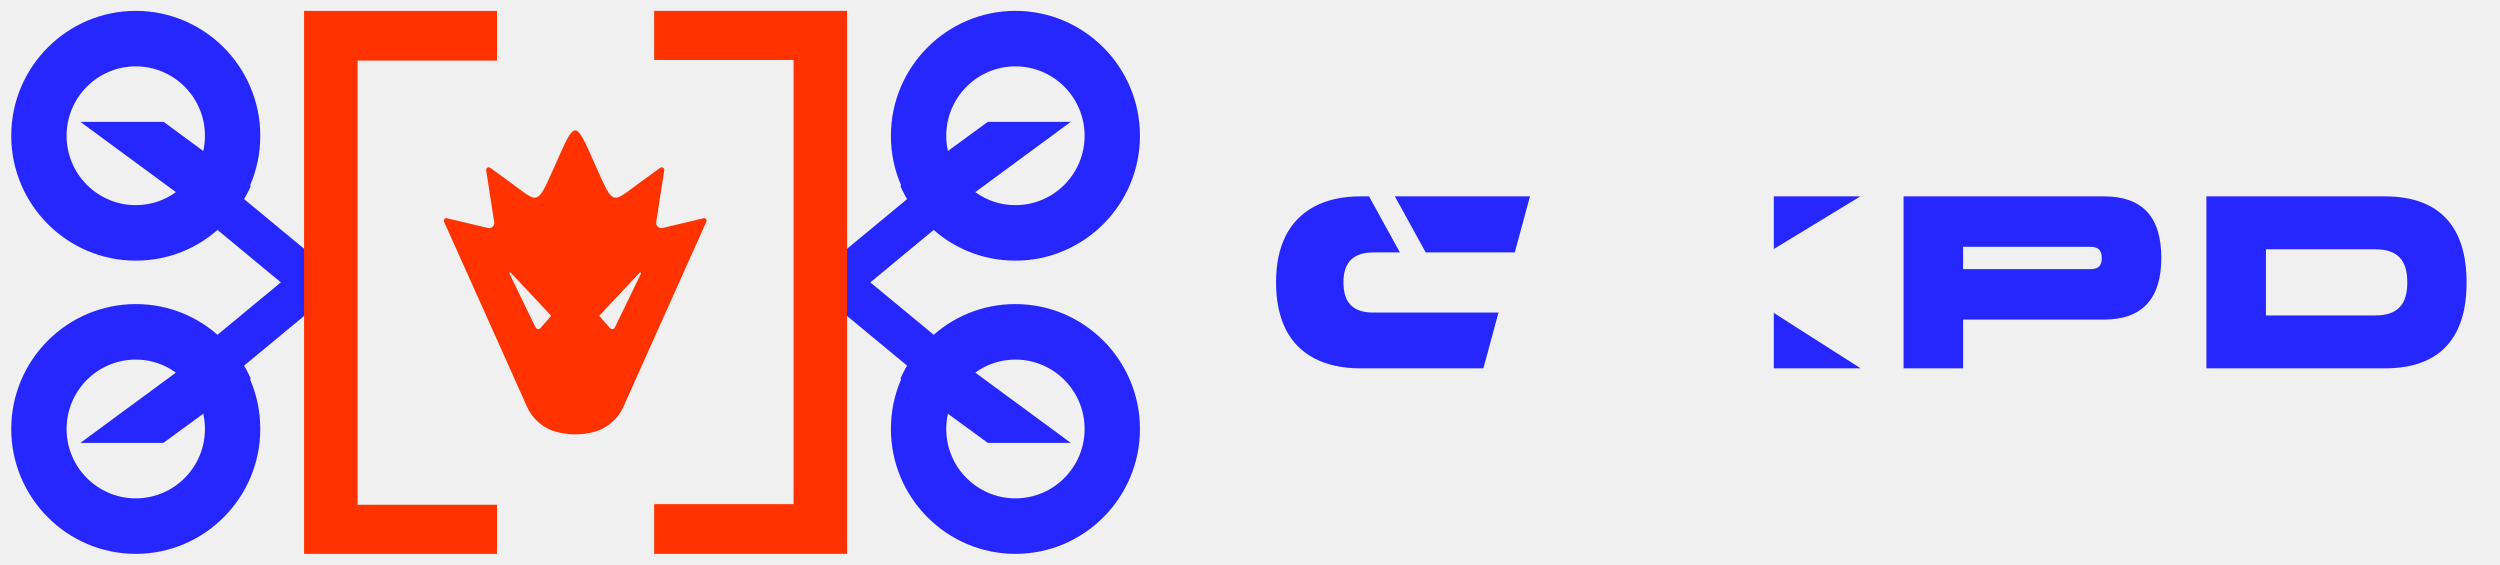
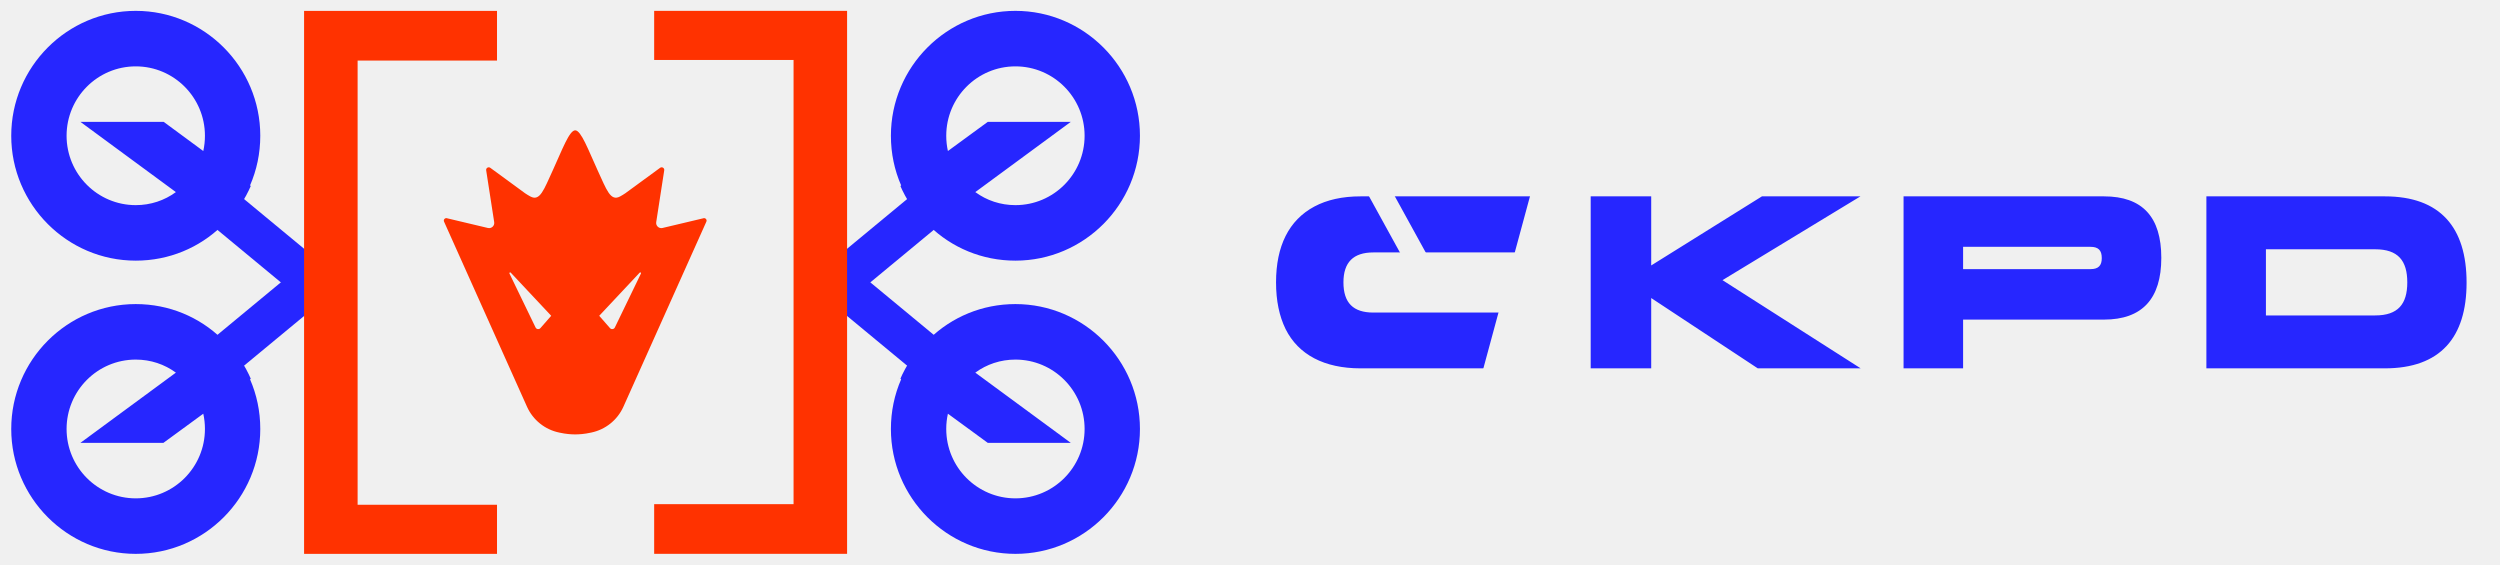
<svg xmlns="http://www.w3.org/2000/svg" viewBox="0 0 2302 520" width="2302" height="520">
  <g>
    <defs>
      <clipPath id="rot-ckpd-logo-maska-blue-red-TL">
        <circle cx="40.203" cy="40.324" r="40.524" />
      </clipPath>
      <clipPath id="rot-ckpd-logo-maska-blue-red-TR">
        <circle cx="165.281" cy="40.324" r="40.524" />
      </clipPath>
      <clipPath id="rot-ckpd-logo-maska-blue-red-BL">
        <circle cx="40.203" cy="129.934" r="40.524" />
      </clipPath>
      <clipPath id="rot-ckpd-logo-maska-blue-red-BR">
        <circle cx="165.281" cy="129.934" r="40.524" />
      </clipPath>
    </defs>
    <line x1="288" y1="260" x2="207.4" y2="193.3" stroke="#2626FF" stroke-width="37.5" />
    <line x1="288" y1="260" x2="207.4" y2="326.7" stroke="#2626FF" stroke-width="37.5" />
    <line x1="772" y1="260" x2="852.6" y2="193.3" stroke="#2626FF" stroke-width="37.5" />
    <line x1="772" y1="260" x2="852.6" y2="326.7" stroke="#2626FF" stroke-width="37.5" />
    <g transform="translate(10.35 10.00) scale(2.8519)">
      <path d="M165.281 89.609C154.47 89.609 144.732 93.821 137.496 100.811L129.544 94.986V75.272L137.496 69.447C144.732 76.437 154.47 80.649 165.281 80.649C187.437 80.649 205.484 62.547 205.484 40.324C205.484 18.101 187.437 0 165.281 0C143.124 0 125.077 18.101 125.077 40.324C125.077 46.059 126.239 51.436 128.383 56.364L125.881 58.246H79.692L77.101 56.364C79.245 51.436 80.407 46.059 80.407 40.324C80.407 18.101 62.36 0 40.203 0C18.047 0 0 18.101 0 40.324C0 62.547 18.047 80.649 40.203 80.649C51.014 80.649 60.752 76.437 67.988 69.447L75.94 75.272V94.986L67.988 100.811C60.752 93.821 51.014 89.609 40.203 89.609C18.047 89.609 0 107.711 0 129.934C0 152.157 18.047 170.258 40.203 170.258C62.36 170.258 80.407 152.157 80.407 129.934C80.407 124.199 79.245 118.822 77.101 113.894L79.603 112.012H125.881L128.383 113.894C126.239 118.822 125.077 124.199 125.077 129.934C125.077 152.157 143.124 170.258 165.281 170.258C187.437 170.258 205.484 152.157 205.484 129.934C205.484 107.711 187.437 89.609 165.281 89.609ZM165.281 17.922C177.61 17.922 187.616 27.958 187.616 40.324C187.616 52.69 177.61 62.727 165.281 62.727C160.456 62.727 155.989 61.203 152.326 58.515L183.149 35.844H156.346L143.481 45.253C143.124 43.64 142.945 42.027 142.945 40.324C142.945 27.958 152.951 17.922 165.281 17.922ZM62.002 45.253L49.227 35.844H22.335L53.158 58.515C49.495 61.203 45.028 62.727 40.203 62.727C27.874 62.727 17.868 52.69 17.868 40.324C17.868 27.958 27.874 17.922 40.203 17.922C52.532 17.922 62.539 27.958 62.539 40.324C62.539 42.027 62.36 43.64 62.002 45.253ZM40.203 152.336C27.874 152.336 17.868 142.3 17.868 129.934C17.868 117.568 27.874 107.531 40.203 107.531C45.028 107.531 49.495 109.055 53.158 111.743L22.335 134.414H49.137L62.002 125.005C62.36 126.618 62.539 128.231 62.539 129.934C62.539 142.3 52.532 152.336 40.203 152.336ZM111.676 94.09H93.808V76.168H111.676V94.09ZM165.281 152.336C152.951 152.336 142.945 142.3 142.945 129.934C142.945 128.231 143.124 126.618 143.481 125.005L156.346 134.414H183.149L152.326 111.743C155.989 109.055 160.456 107.531 165.281 107.531C177.61 107.531 187.616 117.568 187.616 129.934C187.616 142.3 177.61 152.336 165.281 152.336Z" fill="#2626FF" clip-path="url(#rot-ckpd-logo-maska-blue-red-TL)" />
    </g>
    <g transform="translate(463.64 10.00) scale(2.8519)">
      <path d="M165.281 89.609C154.47 89.609 144.732 93.821 137.496 100.811L129.544 94.986V75.272L137.496 69.447C144.732 76.437 154.47 80.649 165.281 80.649C187.437 80.649 205.484 62.547 205.484 40.324C205.484 18.101 187.437 0 165.281 0C143.124 0 125.077 18.101 125.077 40.324C125.077 46.059 126.239 51.436 128.383 56.364L125.881 58.246H79.692L77.101 56.364C79.245 51.436 80.407 46.059 80.407 40.324C80.407 18.101 62.36 0 40.203 0C18.047 0 0 18.101 0 40.324C0 62.547 18.047 80.649 40.203 80.649C51.014 80.649 60.752 76.437 67.988 69.447L75.94 75.272V94.986L67.988 100.811C60.752 93.821 51.014 89.609 40.203 89.609C18.047 89.609 0 107.711 0 129.934C0 152.157 18.047 170.258 40.203 170.258C62.36 170.258 80.407 152.157 80.407 129.934C80.407 124.199 79.245 118.822 77.101 113.894L79.603 112.012H125.881L128.383 113.894C126.239 118.822 125.077 124.199 125.077 129.934C125.077 152.157 143.124 170.258 165.281 170.258C187.437 170.258 205.484 152.157 205.484 129.934C205.484 107.711 187.437 89.609 165.281 89.609ZM165.281 17.922C177.61 17.922 187.616 27.958 187.616 40.324C187.616 52.69 177.61 62.727 165.281 62.727C160.456 62.727 155.989 61.203 152.326 58.515L183.149 35.844H156.346L143.481 45.253C143.124 43.64 142.945 42.027 142.945 40.324C142.945 27.958 152.951 17.922 165.281 17.922ZM62.002 45.253L49.227 35.844H22.335L53.158 58.515C49.495 61.203 45.028 62.727 40.203 62.727C27.874 62.727 17.868 52.69 17.868 40.324C17.868 27.958 27.874 17.922 40.203 17.922C52.532 17.922 62.539 27.958 62.539 40.324C62.539 42.027 62.36 43.64 62.002 45.253ZM40.203 152.336C27.874 152.336 17.868 142.3 17.868 129.934C17.868 117.568 27.874 107.531 40.203 107.531C45.028 107.531 49.495 109.055 53.158 111.743L22.335 134.414H49.137L62.002 125.005C62.36 126.618 62.539 128.231 62.539 129.934C62.539 142.3 52.532 152.336 40.203 152.336ZM111.676 94.09H93.808V76.168H111.676V94.09ZM165.281 152.336C152.951 152.336 142.945 142.3 142.945 129.934C142.945 128.231 143.124 126.618 143.481 125.005L156.346 134.414H183.149L152.326 111.743C155.989 109.055 160.456 107.531 165.281 107.531C177.61 107.531 187.616 117.568 187.616 129.934C187.616 142.3 177.61 152.336 165.281 152.336Z" fill="#2626FF" clip-path="url(#rot-ckpd-logo-maska-blue-red-TR)" />
    </g>
    <g transform="translate(10.35 24.44) scale(2.8519)">
      <path d="M165.281 89.609C154.47 89.609 144.732 93.821 137.496 100.811L129.544 94.986V75.272L137.496 69.447C144.732 76.437 154.47 80.649 165.281 80.649C187.437 80.649 205.484 62.547 205.484 40.324C205.484 18.101 187.437 0 165.281 0C143.124 0 125.077 18.101 125.077 40.324C125.077 46.059 126.239 51.436 128.383 56.364L125.881 58.246H79.692L77.101 56.364C79.245 51.436 80.407 46.059 80.407 40.324C80.407 18.101 62.36 0 40.203 0C18.047 0 0 18.101 0 40.324C0 62.547 18.047 80.649 40.203 80.649C51.014 80.649 60.752 76.437 67.988 69.447L75.94 75.272V94.986L67.988 100.811C60.752 93.821 51.014 89.609 40.203 89.609C18.047 89.609 0 107.711 0 129.934C0 152.157 18.047 170.258 40.203 170.258C62.36 170.258 80.407 152.157 80.407 129.934C80.407 124.199 79.245 118.822 77.101 113.894L79.603 112.012H125.881L128.383 113.894C126.239 118.822 125.077 124.199 125.077 129.934C125.077 152.157 143.124 170.258 165.281 170.258C187.437 170.258 205.484 152.157 205.484 129.934C205.484 107.711 187.437 89.609 165.281 89.609ZM165.281 17.922C177.61 17.922 187.616 27.958 187.616 40.324C187.616 52.69 177.61 62.727 165.281 62.727C160.456 62.727 155.989 61.203 152.326 58.515L183.149 35.844H156.346L143.481 45.253C143.124 43.64 142.945 42.027 142.945 40.324C142.945 27.958 152.951 17.922 165.281 17.922ZM62.002 45.253L49.227 35.844H22.335L53.158 58.515C49.495 61.203 45.028 62.727 40.203 62.727C27.874 62.727 17.868 52.69 17.868 40.324C17.868 27.958 27.874 17.922 40.203 17.922C52.532 17.922 62.539 27.958 62.539 40.324C62.539 42.027 62.36 43.64 62.002 45.253ZM40.203 152.336C27.874 152.336 17.868 142.3 17.868 129.934C17.868 117.568 27.874 107.531 40.203 107.531C45.028 107.531 49.495 109.055 53.158 111.743L22.335 134.414H49.137L62.002 125.005C62.36 126.618 62.539 128.231 62.539 129.934C62.539 142.3 52.532 152.336 40.203 152.336ZM111.676 94.09H93.808V76.168H111.676V94.09ZM165.281 152.336C152.951 152.336 142.945 142.3 142.945 129.934C142.945 128.231 143.124 126.618 143.481 125.005L156.346 134.414H183.149L152.326 111.743C155.989 109.055 160.456 107.531 165.281 107.531C177.61 107.531 187.616 117.568 187.616 129.934C187.616 142.3 177.61 152.336 165.281 152.336Z" fill="#2626FF" clip-path="url(#rot-ckpd-logo-maska-blue-red-BL)" />
    </g>
    <g transform="translate(463.64 24.44) scale(2.8519)">
      <path d="M165.281 89.609C154.47 89.609 144.732 93.821 137.496 100.811L129.544 94.986V75.272L137.496 69.447C144.732 76.437 154.47 80.649 165.281 80.649C187.437 80.649 205.484 62.547 205.484 40.324C205.484 18.101 187.437 0 165.281 0C143.124 0 125.077 18.101 125.077 40.324C125.077 46.059 126.239 51.436 128.383 56.364L125.881 58.246H79.692L77.101 56.364C79.245 51.436 80.407 46.059 80.407 40.324C80.407 18.101 62.36 0 40.203 0C18.047 0 0 18.101 0 40.324C0 62.547 18.047 80.649 40.203 80.649C51.014 80.649 60.752 76.437 67.988 69.447L75.94 75.272V94.986L67.988 100.811C60.752 93.821 51.014 89.609 40.203 89.609C18.047 89.609 0 107.711 0 129.934C0 152.157 18.047 170.258 40.203 170.258C62.36 170.258 80.407 152.157 80.407 129.934C80.407 124.199 79.245 118.822 77.101 113.894L79.603 112.012H125.881L128.383 113.894C126.239 118.822 125.077 124.199 125.077 129.934C125.077 152.157 143.124 170.258 165.281 170.258C187.437 170.258 205.484 152.157 205.484 129.934C205.484 107.711 187.437 89.609 165.281 89.609ZM165.281 17.922C177.61 17.922 187.616 27.958 187.616 40.324C187.616 52.69 177.61 62.727 165.281 62.727C160.456 62.727 155.989 61.203 152.326 58.515L183.149 35.844H156.346L143.481 45.253C143.124 43.64 142.945 42.027 142.945 40.324C142.945 27.958 152.951 17.922 165.281 17.922ZM62.002 45.253L49.227 35.844H22.335L53.158 58.515C49.495 61.203 45.028 62.727 40.203 62.727C27.874 62.727 17.868 52.69 17.868 40.324C17.868 27.958 27.874 17.922 40.203 17.922C52.532 17.922 62.539 27.958 62.539 40.324C62.539 42.027 62.36 43.64 62.002 45.253ZM40.203 152.336C27.874 152.336 17.868 142.3 17.868 129.934C17.868 117.568 27.874 107.531 40.203 107.531C45.028 107.531 49.495 109.055 53.158 111.743L22.335 134.414H49.137L62.002 125.005C62.36 126.618 62.539 128.231 62.539 129.934C62.539 142.3 52.532 152.336 40.203 152.336ZM111.676 94.09H93.808V76.168H111.676V94.09ZM165.281 152.336C152.951 152.336 142.945 142.3 142.945 129.934C142.945 128.231 143.124 126.618 143.481 125.005L156.346 134.414H183.149L152.326 111.743C155.989 109.055 160.456 107.531 165.281 107.531C177.61 107.531 187.616 117.568 187.616 129.934C187.616 142.3 177.61 152.336 165.281 152.336Z" fill="#2626FF" clip-path="url(#rot-ckpd-logo-maska-blue-red-BR)" />
    </g>
    <g transform="translate(280 10) scale(4.7746)">
      <path d="M0 104.72V0.007H37.206V9.585H10.323V95.25H37.206V104.72H0Z" fill="#FF3200" />
    </g>
    <g transform="translate(228.12 10) scale(4.7746)">
      <path d="M115.586 0V104.713H78.38V95.135H105.263V9.47H78.38V0H115.586Z" fill="#FF3200" />
    </g>
    <g transform="translate(408.66 120.00) scale(1.2022)">
      <path d="M198.641 67.41L198.647 67.404L167.471 74.806C164.749 75.427 162.26 73.106 162.686 70.347L168.813 30.741C169.193 28.945 167.157 27.63 165.675 28.712L143.044 45.268L143.032 45.277L143.013 45.292L142.985 45.314L138.967 48.248L138.958 48.254C137.728 49.08 136.329 49.953 134.925 50.696C127.616 54.552 124.755 45.749 117.636 30.253C110.787 15.338 105.178 0 100.642 0C96.105 0 90.496 15.338 83.644 30.253C76.526 45.749 73.664 54.552 66.358 50.696C64.932 49.941 63.512 49.056 62.269 48.22L58.267 45.292L58.248 45.277L58.236 45.268L35.605 28.712C34.123 27.63 32.088 28.945 32.464 30.741L38.594 70.347C39.02 73.106 36.531 75.427 33.809 74.806L2.608 67.392C1.145 66.786 -0.561 68.296 0.178 69.94L63.72 211.7C68.285 221.885 77.47 229.253 88.399 231.496C88.442 231.506 88.489 231.515 88.532 231.524C93.56 232.643 97.649 232.904 100.639 232.904C103.628 232.904 107.686 232.646 112.686 231.54L112.748 231.527C123.735 229.312 132.977 221.929 137.56 211.703L201.102 69.943C201.847 68.284 200.11 66.767 198.641 67.41ZM74.002 151.486C72.927 152.729 70.926 152.44 70.246 150.945L50.278 109.686C49.983 109.071 50.781 108.508 51.223 108.971L82.255 142.055L74.002 151.486ZM151.002 109.686L131.034 150.945C130.354 152.44 128.353 152.729 127.278 151.486L119.025 142.055L150.058 108.971C150.499 108.508 151.297 109.071 151.002 109.686Z" fill="#FF3200" />
    </g>
  </g>
  <g transform="translate(1168.02 339.18) scale(1.128)">
    <defs>
      <mask id="slash-r1-c-otevrene">
        <rect x="-22" y="-162.4" width="1051.224" height="184.4" fill="white" />
        <polygon points="74.374,-154.44 95.434,-154.44 135.588,-81.432 114.528,-81.432" fill="black" />
-         <polygon points="218.872,-160.4 412.497,-160.4 412.497,20 169.998,20" fill="black" />
+         <polygon points="218.872,-160.4 220.497,-160.4 220.497,20 169.998,20" fill="black" />
      </mask>
    </defs>
    <path d="M218.66 0L218.66-45.54L85.62-45.54C69.25-45.54 61.19-53.36 61.19-70.20C61.19-86.56 69.25-94.63 85.62-94.63L218.66-94.63L218.66-140.40L75.18-140.40C60.24-140.40 47.67-137.55 37.47-132.10C16.60-120.95 6.17-99.85 6.17-70.20C6.17-55.26 8.78-42.69 13.99-32.02C24.43-11.15 45.54 0 75.18 0 M399.42 0L483.42 0L370.62-72L483.22-140.40L402.82-140.40L312.42-84L312.42-140.40L263.02-140.40L263.02 0L312.42 0L312.42-57.40 M567.02-81L567.02-99.20L671.02-99.20C677.42-99.20 680.22-96.40 680.22-90C680.22-83.80 677.42-81 671.02-81M518.42 0L567.02 0L567.02-39.80L682.02-39.80C713.22-39.80 728.82-56.80 728.82-90.20C728.82-123.60 713.42-140.40 682.02-140.40L518.42-140.40 M814.22-43.20L814.22-97.20L903.42-97.20C922.02-97.20 929.62-88 929.62-70.20C929.62-52.40 922.02-43.20 903.42-43.20M765.62 0L911.22 0C956.62 0 978.02-25.20 978.02-70C978.02-115 956.62-140.40 911.22-140.40L765.62-140.40" fill="#2626FF" mask="url(#slash-r1-c-otevrene)" />
  </g>
</svg>
